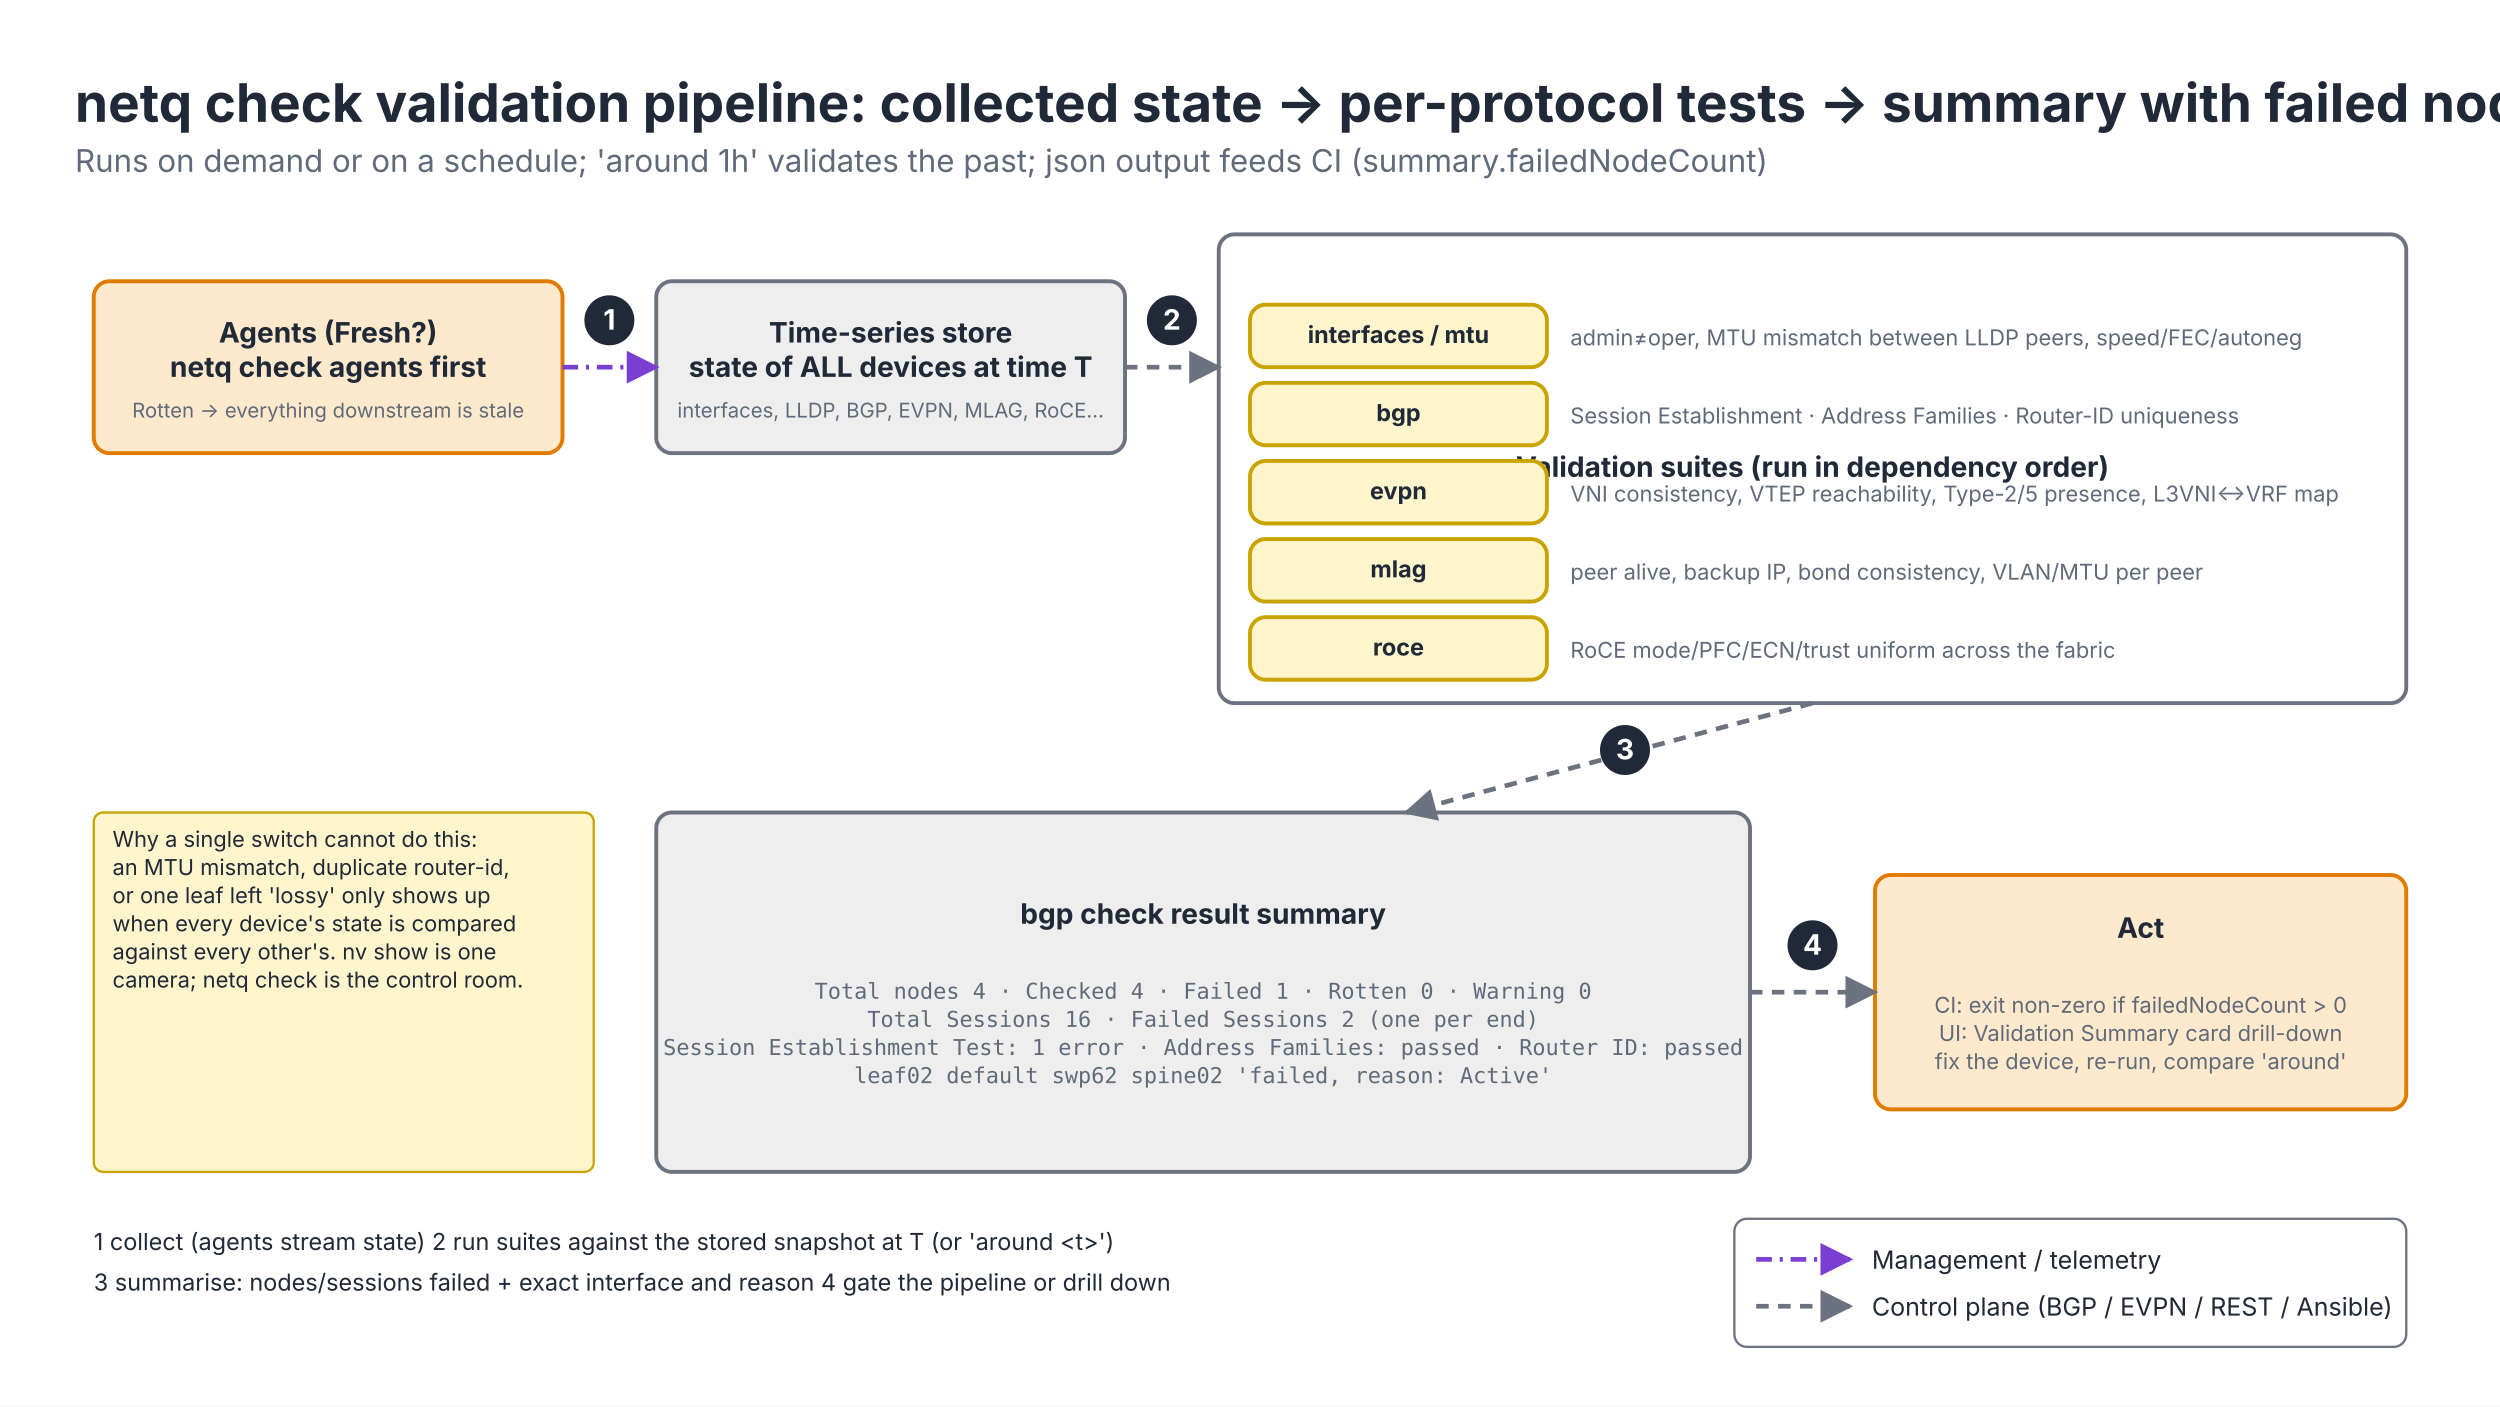
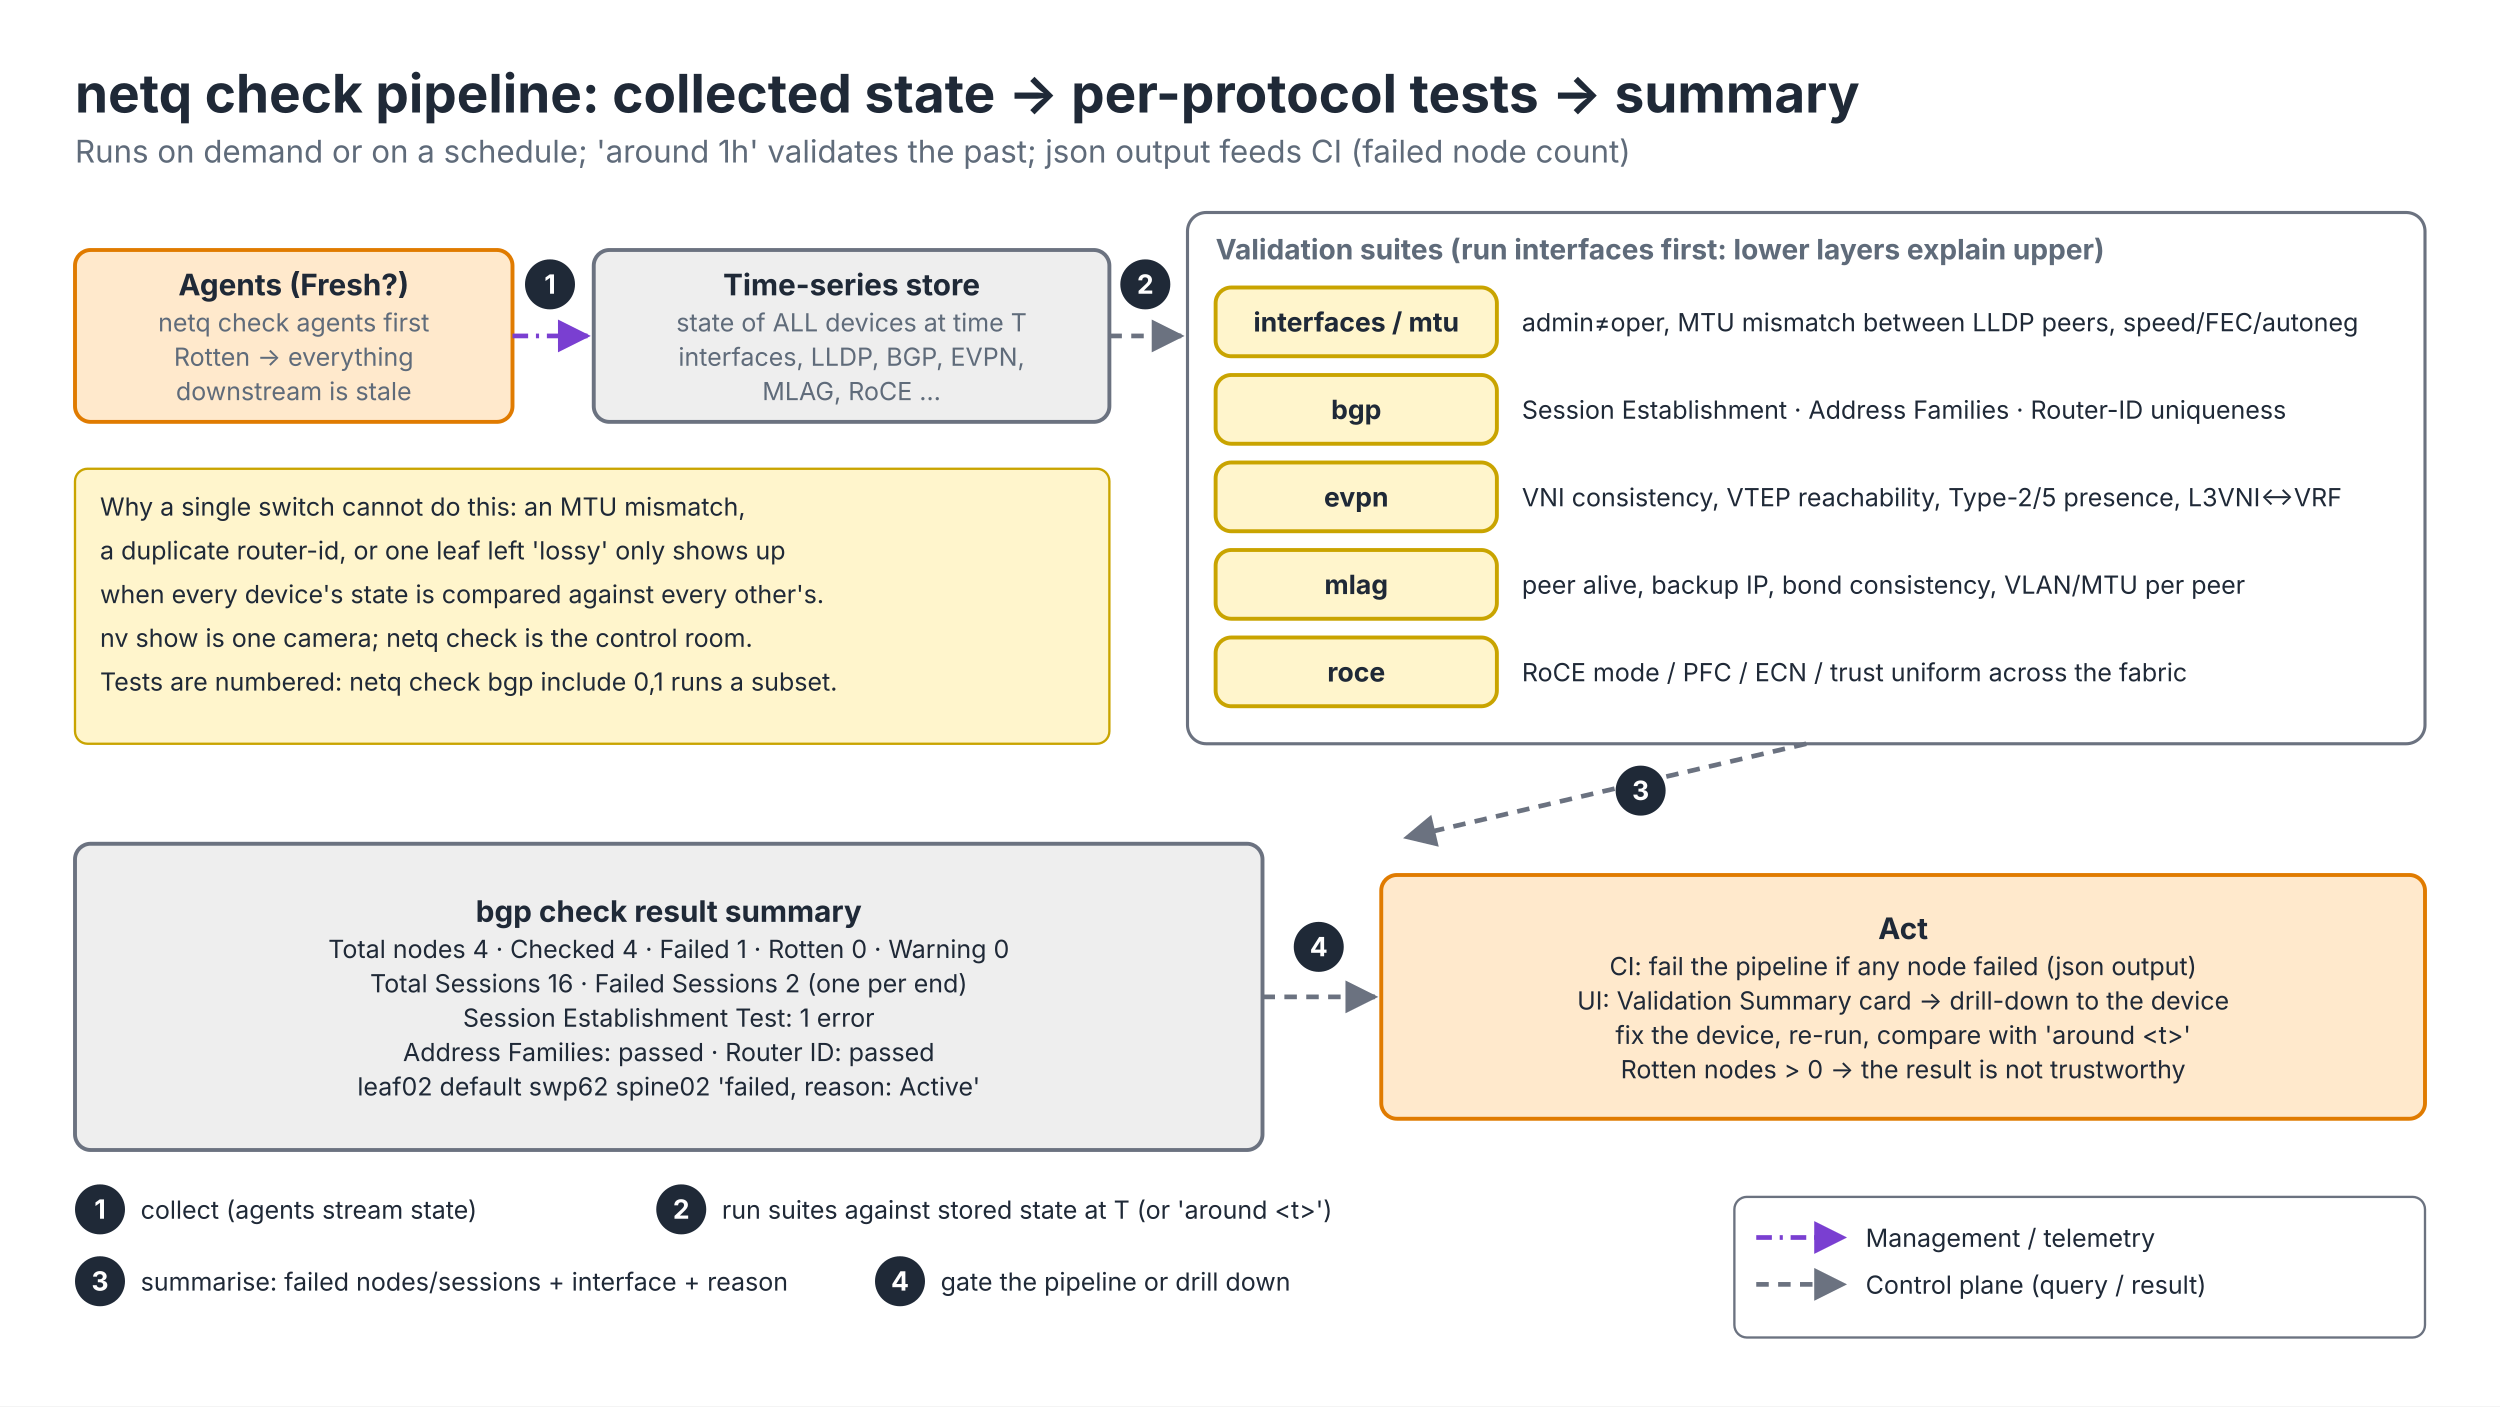
<svg xmlns="http://www.w3.org/2000/svg" viewBox="0 0 1600 900" width="100%" role="img">
  <defs>
    <marker id="arrow-orange" viewBox="0 0 10 10" refX="9" refY="5" markerWidth="7" markerHeight="7" orient="auto-start-reverse">
      <path d="M0,0 L10,5 L0,10 z" fill="#e07b00" />
    </marker>
    <marker id="arrow-blue" viewBox="0 0 10 10" refX="9" refY="5" markerWidth="7" markerHeight="7" orient="auto-start-reverse">
      <path d="M0,0 L10,5 L0,10 z" fill="#2f6fdb" />
    </marker>
    <marker id="arrow-gray" viewBox="0 0 10 10" refX="9" refY="5" markerWidth="7" markerHeight="7" orient="auto-start-reverse">
      <path d="M0,0 L10,5 L0,10 z" fill="#6b7280" />
    </marker>
    <marker id="arrow-red" viewBox="0 0 10 10" refX="9" refY="5" markerWidth="7" markerHeight="7" orient="auto-start-reverse">
      <path d="M0,0 L10,5 L0,10 z" fill="#d93025" />
    </marker>
    <marker id="arrow-purple" viewBox="0 0 10 10" refX="9" refY="5" markerWidth="7" markerHeight="7" orient="auto-start-reverse">
      <path d="M0,0 L10,5 L0,10 z" fill="#7a3fd1" />
    </marker>
    <marker id="arrow-dark" viewBox="0 0 10 10" refX="9" refY="5" markerWidth="7" markerHeight="7" orient="auto-start-reverse">
      <path d="M0,0 L10,5 L0,10 z" fill="#1f2937" />
    </marker>
    <marker id="arrow-green" viewBox="0 0 10 10" refX="9" refY="5" markerWidth="7" markerHeight="7" orient="auto-start-reverse">
      <path d="M0,0 L10,5 L0,10 z" fill="#76b900" />
    </marker>
  </defs>
  <rect x="0" y="0" width="1600" height="900" fill="#ffffff" />
-   <text x="48" y="78" font-family="Inter, 'Segoe UI', Helvetica, Arial, sans-serif" font-size="34" font-weight="700" fill="#1f2937">netq check validation pipeline: collected state → per-protocol tests → summary with failed nodes/sessions</text>
-   <text x="48" y="110" font-family="Inter, 'Segoe UI', Helvetica, Arial, sans-serif" font-size="20" fill="#5f6b7a">Runs on demand or on a schedule; 'around 1h' validates the past; json output feeds CI (summary.failedNodeCount)</text>
+   <text x="48" y="72" font-family="Inter, 'Segoe UI', Helvetica, Arial, sans-serif" font-size="34" font-weight="700" fill="#1f2937" text-anchor="start">netq check pipeline: collected state → per-protocol tests → summary</text>
+   <text x="48" y="104" font-family="Inter, 'Segoe UI', Helvetica, Arial, sans-serif" font-size="20" font-weight="400" fill="#5f6b7a" text-anchor="start">Runs on demand or on a schedule; 'around 1h' validates the past; json output feeds CI (failed node count)</text>
  <g>
-     <rect x="60" y="180" width="300" height="110" rx="10" fill="#ffe9cc" stroke="#e07b00" stroke-width="2.5" />
-     <text x="210.0" y="219.2" font-family="Inter, 'Segoe UI', Helvetica, Arial, sans-serif" font-size="18" font-weight="700" fill="#1f2937" text-anchor="middle">Agents (Fresh?)</text>
-     <text x="210.0" y="241.2" font-family="Inter, 'Segoe UI', Helvetica, Arial, sans-serif" font-size="18" font-weight="700" fill="#1f2937" text-anchor="middle">netq check agents first</text>
-     <text x="210.0" y="267.2" font-family="Inter, 'Segoe UI', Helvetica, Arial, sans-serif" font-size="13" font-weight="400" fill="#5f6b7a" text-anchor="middle">Rotten → everything downstream is stale</text>
+     <rect x="48" y="160" width="280" height="110" rx="10" fill="#ffe9cc" stroke="#e07b00" stroke-width="2.5" />
+     <text x="188.0" y="189.0" font-family="Inter, 'Segoe UI', Helvetica, Arial, sans-serif" font-size="19" font-weight="700" fill="#1f2937" text-anchor="middle">Agents (Fresh?)</text>
+     <text x="188.0" y="212.1" font-family="Inter, 'Segoe UI', Helvetica, Arial, sans-serif" font-size="16" font-weight="400" fill="#5f6b7a" text-anchor="middle">netq check agents first</text>
+     <text x="188.0" y="234.1" font-family="Inter, 'Segoe UI', Helvetica, Arial, sans-serif" font-size="16" font-weight="400" fill="#5f6b7a" text-anchor="middle">Rotten → everything</text>
+     <text x="188.0" y="256.1" font-family="Inter, 'Segoe UI', Helvetica, Arial, sans-serif" font-size="16" font-weight="400" fill="#5f6b7a" text-anchor="middle">downstream is stale</text>
+   </g>
+   <line x1="328" y1="215" x2="376" y2="215" stroke="#7a3fd1" stroke-width="3" stroke-dasharray="10 5 2 5" marker-end="url(#arrow-purple)" />
+   <g>
+     <circle cx="352" cy="182" r="16" fill="#1f2937" />
+     <text x="352" y="188" font-family="Inter, 'Segoe UI', Helvetica, Arial, sans-serif" font-size="17" font-weight="700" fill="#ffffff" text-anchor="middle">1</text>
  </g>
  <g>
-     <rect x="420" y="180" width="300" height="110" rx="10" fill="#eeeeee" stroke="#6b7280" stroke-width="2.5" />
-     <text x="570.0" y="219.2" font-family="Inter, 'Segoe UI', Helvetica, Arial, sans-serif" font-size="18" font-weight="700" fill="#1f2937" text-anchor="middle">Time-series store</text>
-     <text x="570.0" y="241.2" font-family="Inter, 'Segoe UI', Helvetica, Arial, sans-serif" font-size="18" font-weight="700" fill="#1f2937" text-anchor="middle">state of ALL devices at time T</text>
-     <text x="570.0" y="267.2" font-family="Inter, 'Segoe UI', Helvetica, Arial, sans-serif" font-size="13" font-weight="400" fill="#5f6b7a" text-anchor="middle">interfaces, LLDP, BGP, EVPN, MLAG, RoCE…</text>
+     <rect x="380" y="160" width="330" height="110" rx="10" fill="#eeeeee" stroke="#6b7280" stroke-width="2.5" />
+     <text x="545.0" y="189.0" font-family="Inter, 'Segoe UI', Helvetica, Arial, sans-serif" font-size="19" font-weight="700" fill="#1f2937" text-anchor="middle">Time-series store</text>
+     <text x="545.0" y="212.1" font-family="Inter, 'Segoe UI', Helvetica, Arial, sans-serif" font-size="16" font-weight="400" fill="#5f6b7a" text-anchor="middle">state of ALL devices at time T</text>
+     <text x="545.0" y="234.1" font-family="Inter, 'Segoe UI', Helvetica, Arial, sans-serif" font-size="16" font-weight="400" fill="#5f6b7a" text-anchor="middle">interfaces, LLDP, BGP, EVPN,</text>
+     <text x="545.0" y="256.1" font-family="Inter, 'Segoe UI', Helvetica, Arial, sans-serif" font-size="16" font-weight="400" fill="#5f6b7a" text-anchor="middle">MLAG, RoCE …</text>
  </g>
-   <line x1="360" y1="235" x2="420" y2="235" stroke="#7a3fd1" stroke-width="3" stroke-dasharray="10 5 2 5" marker-end="url(#arrow-purple)" />
+   <line x1="710" y1="215" x2="756" y2="215" stroke="#6b7280" stroke-width="3" stroke-dasharray="8 6" marker-end="url(#arrow-gray)" />
  <g>
-     <circle cx="390" cy="205" r="16" fill="#1f2937" />
-     <text x="390" y="211" font-family="Inter, 'Segoe UI', Helvetica, Arial, sans-serif" font-size="18" font-weight="700" fill="#ffffff" text-anchor="middle">1</text>
+     <circle cx="733" cy="182" r="16" fill="#1f2937" />
+     <text x="733" y="188" font-family="Inter, 'Segoe UI', Helvetica, Arial, sans-serif" font-size="17" font-weight="700" fill="#ffffff" text-anchor="middle">2</text>
+   </g>
+   <rect x="760" y="136" width="792" height="340" rx="12" fill="#ffffff" stroke="#6b7280" stroke-width="2" />
+   <text x="778" y="166" font-family="Inter, 'Segoe UI', Helvetica, Arial, sans-serif" font-size="18" font-weight="700" fill="#5f6b7a" text-anchor="start">Validation suites (run interfaces first: lower layers explain upper)</text>
+   <g>
+     <rect x="778" y="184" width="180" height="44" rx="10" fill="#fff5cc" stroke="#c9a400" stroke-width="2.5" />
+     <text x="868.0" y="212.2" font-family="Inter, 'Segoe UI', Helvetica, Arial, sans-serif" font-size="17" font-weight="700" fill="#1f2937" text-anchor="middle">interfaces / mtu</text>
+   </g>
+   <text x="974" y="212" font-family="Inter, 'Segoe UI', Helvetica, Arial, sans-serif" font-size="16" font-weight="400" fill="#1f2937" text-anchor="start">admin≠oper, MTU mismatch between LLDP peers, speed/FEC/autoneg</text>
+   <g>
+     <rect x="778" y="240" width="180" height="44" rx="10" fill="#fff5cc" stroke="#c9a400" stroke-width="2.5" />
+     <text x="868.0" y="268.2" font-family="Inter, 'Segoe UI', Helvetica, Arial, sans-serif" font-size="17" font-weight="700" fill="#1f2937" text-anchor="middle">bgp</text>
+   </g>
+   <text x="974" y="268" font-family="Inter, 'Segoe UI', Helvetica, Arial, sans-serif" font-size="16" font-weight="400" fill="#1f2937" text-anchor="start">Session Establishment · Address Families · Router-ID uniqueness</text>
+   <g>
+     <rect x="778" y="296" width="180" height="44" rx="10" fill="#fff5cc" stroke="#c9a400" stroke-width="2.5" />
+     <text x="868.0" y="324.2" font-family="Inter, 'Segoe UI', Helvetica, Arial, sans-serif" font-size="17" font-weight="700" fill="#1f2937" text-anchor="middle">evpn</text>
+   </g>
+   <text x="974" y="324" font-family="Inter, 'Segoe UI', Helvetica, Arial, sans-serif" font-size="16" font-weight="400" fill="#1f2937" text-anchor="start">VNI consistency, VTEP reachability, Type-2/5 presence, L3VNI↔VRF</text>
+   <g>
+     <rect x="778" y="352" width="180" height="44" rx="10" fill="#fff5cc" stroke="#c9a400" stroke-width="2.5" />
+     <text x="868.0" y="380.2" font-family="Inter, 'Segoe UI', Helvetica, Arial, sans-serif" font-size="17" font-weight="700" fill="#1f2937" text-anchor="middle">mlag</text>
+   </g>
+   <text x="974" y="380" font-family="Inter, 'Segoe UI', Helvetica, Arial, sans-serif" font-size="16" font-weight="400" fill="#1f2937" text-anchor="start">peer alive, backup IP, bond consistency, VLAN/MTU per peer</text>
+   <g>
+     <rect x="778" y="408" width="180" height="44" rx="10" fill="#fff5cc" stroke="#c9a400" stroke-width="2.5" />
+     <text x="868.0" y="436.2" font-family="Inter, 'Segoe UI', Helvetica, Arial, sans-serif" font-size="17" font-weight="700" fill="#1f2937" text-anchor="middle">roce</text>
+   </g>
+   <text x="974" y="436" font-family="Inter, 'Segoe UI', Helvetica, Arial, sans-serif" font-size="16" font-weight="400" fill="#1f2937" text-anchor="start">RoCE mode / PFC / ECN / trust uniform across the fabric</text>
+   <line x1="1156" y1="476" x2="900" y2="536" stroke="#6b7280" stroke-width="3" stroke-dasharray="8 6" marker-end="url(#arrow-gray)" />
+   <g>
+     <circle cx="1050" cy="506" r="16" fill="#1f2937" />
+     <text x="1050" y="512" font-family="Inter, 'Segoe UI', Helvetica, Arial, sans-serif" font-size="17" font-weight="700" fill="#ffffff" text-anchor="middle">3</text>
  </g>
  <g>
-     <rect x="780" y="150" width="760" height="300" rx="10" fill="#ffffff" stroke="#6b7280" stroke-width="2.5" />
-     <text x="1160.0" y="305.2" font-family="Inter, 'Segoe UI', Helvetica, Arial, sans-serif" font-size="18" font-weight="700" fill="#1f2937" text-anchor="middle">Validation suites (run in dependency order)</text>
+     <rect x="48" y="300" width="662" height="176" rx="8" fill="#fff5cc" stroke="#c9a400" stroke-width="1.5" />
+   </g>
+   <text x="64" y="330" font-family="Inter, 'Segoe UI', Helvetica, Arial, sans-serif" font-size="16" font-weight="400" fill="#1f2937" text-anchor="start">Why a single switch cannot do this: an MTU mismatch,</text>
+   <text x="64" y="358" font-family="Inter, 'Segoe UI', Helvetica, Arial, sans-serif" font-size="16" font-weight="400" fill="#1f2937" text-anchor="start">a duplicate router-id, or one leaf left 'lossy' only shows up</text>
+   <text x="64" y="386" font-family="Inter, 'Segoe UI', Helvetica, Arial, sans-serif" font-size="16" font-weight="400" fill="#1f2937" text-anchor="start">when every device's state is compared against every other's.</text>
+   <text x="64" y="414" font-family="Inter, 'Segoe UI', Helvetica, Arial, sans-serif" font-size="16" font-weight="400" fill="#1f2937" text-anchor="start">nv show is one camera; netq check is the control room.</text>
+   <text x="64" y="442" font-family="Inter, 'Segoe UI', Helvetica, Arial, sans-serif" font-size="16" font-weight="400" fill="#1f2937" text-anchor="start">Tests are numbered: netq check bgp include 0,1 runs a subset.</text>
+   <g>
+     <rect x="48" y="540" width="760" height="196" rx="10" fill="#eeeeee" stroke="#6b7280" stroke-width="2.5" />
+     <text x="428.0" y="590.0" font-family="Inter, 'Segoe UI', Helvetica, Arial, sans-serif" font-size="19" font-weight="700" fill="#1f2937" text-anchor="middle">bgp check result summary</text>
+     <text x="428.0" y="613.1" font-family="Inter, 'Segoe UI', Helvetica, Arial, sans-serif" font-size="16" font-weight="400" fill="#1f2937" text-anchor="middle">Total nodes 4 · Checked 4 · Failed 1 · Rotten 0 · Warning 0</text>
+     <text x="428.0" y="635.1" font-family="Inter, 'Segoe UI', Helvetica, Arial, sans-serif" font-size="16" font-weight="400" fill="#1f2937" text-anchor="middle">Total Sessions 16 · Failed Sessions 2 (one per end)</text>
+     <text x="428.0" y="657.1" font-family="Inter, 'Segoe UI', Helvetica, Arial, sans-serif" font-size="16" font-weight="400" fill="#1f2937" text-anchor="middle">Session Establishment Test: 1 error</text>
+     <text x="428.0" y="679.1" font-family="Inter, 'Segoe UI', Helvetica, Arial, sans-serif" font-size="16" font-weight="400" fill="#1f2937" text-anchor="middle">Address Families: passed · Router ID: passed</text>
+     <text x="428.0" y="701.1" font-family="Inter, 'Segoe UI', Helvetica, Arial, sans-serif" font-size="16" font-weight="400" fill="#1f2937" text-anchor="middle">leaf02 default swp62 spine02 'failed, reason: Active'</text>
+   </g>
+   <line x1="808" y1="638" x2="880" y2="638" stroke="#6b7280" stroke-width="3" stroke-dasharray="8 6" marker-end="url(#arrow-gray)" />
+   <g>
+     <circle cx="844" cy="606" r="16" fill="#1f2937" />
+     <text x="844" y="612" font-family="Inter, 'Segoe UI', Helvetica, Arial, sans-serif" font-size="17" font-weight="700" fill="#ffffff" text-anchor="middle">4</text>
  </g>
  <g>
-     <rect x="800" y="195" width="190" height="40" rx="10" fill="#fff5cc" stroke="#c9a400" stroke-width="2.5" />
-     <text x="895.0" y="219.5" font-family="Inter, 'Segoe UI', Helvetica, Arial, sans-serif" font-size="15" font-weight="700" fill="#1f2937" text-anchor="middle">interfaces / mtu</text>
-   </g>
-   <text x="1005" y="221" font-family="Inter, 'Segoe UI', Helvetica, Arial, sans-serif" font-size="14" font-weight="400" fill="#5f6b7a" text-anchor="start">admin≠oper, MTU mismatch between LLDP peers, speed/FEC/autoneg</text>
-   <g>
-     <rect x="800" y="245" width="190" height="40" rx="10" fill="#fff5cc" stroke="#c9a400" stroke-width="2.5" />
-     <text x="895.0" y="269.5" font-family="Inter, 'Segoe UI', Helvetica, Arial, sans-serif" font-size="15" font-weight="700" fill="#1f2937" text-anchor="middle">bgp</text>
-   </g>
-   <text x="1005" y="271" font-family="Inter, 'Segoe UI', Helvetica, Arial, sans-serif" font-size="14" font-weight="400" fill="#5f6b7a" text-anchor="start">Session Establishment · Address Families · Router-ID uniqueness</text>
-   <g>
-     <rect x="800" y="295" width="190" height="40" rx="10" fill="#fff5cc" stroke="#c9a400" stroke-width="2.5" />
-     <text x="895.0" y="319.5" font-family="Inter, 'Segoe UI', Helvetica, Arial, sans-serif" font-size="15" font-weight="700" fill="#1f2937" text-anchor="middle">evpn</text>
-   </g>
-   <text x="1005" y="321" font-family="Inter, 'Segoe UI', Helvetica, Arial, sans-serif" font-size="14" font-weight="400" fill="#5f6b7a" text-anchor="start">VNI consistency, VTEP reachability, Type-2/5 presence, L3VNI↔VRF map</text>
-   <g>
-     <rect x="800" y="345" width="190" height="40" rx="10" fill="#fff5cc" stroke="#c9a400" stroke-width="2.5" />
-     <text x="895.0" y="369.5" font-family="Inter, 'Segoe UI', Helvetica, Arial, sans-serif" font-size="15" font-weight="700" fill="#1f2937" text-anchor="middle">mlag</text>
-   </g>
-   <text x="1005" y="371" font-family="Inter, 'Segoe UI', Helvetica, Arial, sans-serif" font-size="14" font-weight="400" fill="#5f6b7a" text-anchor="start">peer alive, backup IP, bond consistency, VLAN/MTU per peer</text>
-   <g>
-     <rect x="800" y="395" width="190" height="40" rx="10" fill="#fff5cc" stroke="#c9a400" stroke-width="2.5" />
-     <text x="895.0" y="419.5" font-family="Inter, 'Segoe UI', Helvetica, Arial, sans-serif" font-size="15" font-weight="700" fill="#1f2937" text-anchor="middle">roce</text>
-   </g>
-   <text x="1005" y="421" font-family="Inter, 'Segoe UI', Helvetica, Arial, sans-serif" font-size="14" font-weight="400" fill="#5f6b7a" text-anchor="start">RoCE mode/PFC/ECN/trust uniform across the fabric</text>
-   <line x1="720" y1="235" x2="780" y2="235" stroke="#6b7280" stroke-width="3" stroke-dasharray="8 6" marker-end="url(#arrow-gray)" />
-   <g>
-     <circle cx="750" cy="205" r="16" fill="#1f2937" />
-     <text x="750" y="211" font-family="Inter, 'Segoe UI', Helvetica, Arial, sans-serif" font-size="18" font-weight="700" fill="#ffffff" text-anchor="middle">2</text>
+     <rect x="884" y="560" width="668" height="156" rx="10" fill="#ffe9cc" stroke="#e07b00" stroke-width="2.5" />
+     <text x="1218.0" y="601.0" font-family="Inter, 'Segoe UI', Helvetica, Arial, sans-serif" font-size="19" font-weight="700" fill="#1f2937" text-anchor="middle">Act</text>
+     <text x="1218.0" y="624.1" font-family="Inter, 'Segoe UI', Helvetica, Arial, sans-serif" font-size="16" font-weight="400" fill="#1f2937" text-anchor="middle">CI: fail the pipeline if any node failed (json output)</text>
+     <text x="1218.0" y="646.1" font-family="Inter, 'Segoe UI', Helvetica, Arial, sans-serif" font-size="16" font-weight="400" fill="#1f2937" text-anchor="middle">UI: Validation Summary card → drill-down to the device</text>
+     <text x="1218.0" y="668.1" font-family="Inter, 'Segoe UI', Helvetica, Arial, sans-serif" font-size="16" font-weight="400" fill="#1f2937" text-anchor="middle">fix the device, re-run, compare with 'around &lt;t&gt;'</text>
+     <text x="1218.0" y="690.1" font-family="Inter, 'Segoe UI', Helvetica, Arial, sans-serif" font-size="16" font-weight="400" fill="#1f2937" text-anchor="middle">Rotten nodes &gt; 0 → the result is not trustworthy</text>
  </g>
  <g>
-     <rect x="420" y="520" width="700" height="230" rx="10" fill="#eeeeee" stroke="#6b7280" stroke-width="2.5" />
-     <text x="770.0" y="591.2" font-family="Inter, 'Segoe UI', Helvetica, Arial, sans-serif" font-size="18" font-weight="700" fill="#1f2937" text-anchor="middle">bgp check result summary</text>
-     <text x="770.0" y="639.2" font-family="'JetBrains Mono', Consolas, monospace" font-size="14" font-weight="400" fill="#5f6b7a" text-anchor="middle">Total nodes 4 · Checked 4 · Failed 1 · Rotten 0 · Warning 0</text>
-     <text x="770.0" y="657.2" font-family="'JetBrains Mono', Consolas, monospace" font-size="14" font-weight="400" fill="#5f6b7a" text-anchor="middle">Total Sessions 16 · Failed Sessions 2 (one per end)</text>
-     <text x="770.0" y="675.2" font-family="'JetBrains Mono', Consolas, monospace" font-size="14" font-weight="400" fill="#5f6b7a" text-anchor="middle">Session Establishment Test: 1 error · Address Families: passed · Router ID: passed</text>
-     <text x="770.0" y="693.2" font-family="'JetBrains Mono', Consolas, monospace" font-size="14" font-weight="400" fill="#5f6b7a" text-anchor="middle">leaf02  default  swp62  spine02  'failed, reason: Active'</text>
+     <circle cx="64" cy="774" r="16" fill="#1f2937" />
+     <text x="64" y="780" font-family="Inter, 'Segoe UI', Helvetica, Arial, sans-serif" font-size="17" font-weight="700" fill="#ffffff" text-anchor="middle">1</text>
  </g>
-   <line x1="1160" y1="450" x2="900" y2="520" stroke="#6b7280" stroke-width="3" stroke-dasharray="8 6" marker-end="url(#arrow-gray)" />
+   <text x="90" y="780" font-family="Inter, 'Segoe UI', Helvetica, Arial, sans-serif" font-size="16" font-weight="400" fill="#1f2937" text-anchor="start">collect (agents stream state)</text>
  <g>
-     <circle cx="1040" cy="480" r="16" fill="#1f2937" />
-     <text x="1040" y="486" font-family="Inter, 'Segoe UI', Helvetica, Arial, sans-serif" font-size="18" font-weight="700" fill="#ffffff" text-anchor="middle">3</text>
+     <circle cx="436" cy="774" r="16" fill="#1f2937" />
+     <text x="436" y="780" font-family="Inter, 'Segoe UI', Helvetica, Arial, sans-serif" font-size="17" font-weight="700" fill="#ffffff" text-anchor="middle">2</text>
  </g>
+   <text x="462" y="780" font-family="Inter, 'Segoe UI', Helvetica, Arial, sans-serif" font-size="16" font-weight="400" fill="#1f2937" text-anchor="start">run suites against stored state at T (or 'around &lt;t&gt;')</text>
  <g>
-     <rect x="1200" y="560" width="340" height="150" rx="10" fill="#ffe9cc" stroke="#e07b00" stroke-width="2.5" />
-     <text x="1370.0" y="600.2" font-family="Inter, 'Segoe UI', Helvetica, Arial, sans-serif" font-size="18" font-weight="700" fill="#1f2937" text-anchor="middle">Act</text>
-     <text x="1370.0" y="648.2" font-family="Inter, 'Segoe UI', Helvetica, Arial, sans-serif" font-size="14" font-weight="400" fill="#5f6b7a" text-anchor="middle">CI: exit non-zero if failedNodeCount &gt; 0</text>
-     <text x="1370.0" y="666.2" font-family="Inter, 'Segoe UI', Helvetica, Arial, sans-serif" font-size="14" font-weight="400" fill="#5f6b7a" text-anchor="middle">UI: Validation Summary card drill-down</text>
-     <text x="1370.0" y="684.2" font-family="Inter, 'Segoe UI', Helvetica, Arial, sans-serif" font-size="14" font-weight="400" fill="#5f6b7a" text-anchor="middle">fix the device, re-run, compare 'around'</text>
+     <circle cx="64" cy="820" r="16" fill="#1f2937" />
+     <text x="64" y="826" font-family="Inter, 'Segoe UI', Helvetica, Arial, sans-serif" font-size="17" font-weight="700" fill="#ffffff" text-anchor="middle">3</text>
  </g>
-   <line x1="1120" y1="635" x2="1200" y2="635" stroke="#6b7280" stroke-width="3" stroke-dasharray="8 6" marker-end="url(#arrow-gray)" />
+   <text x="90" y="826" font-family="Inter, 'Segoe UI', Helvetica, Arial, sans-serif" font-size="16" font-weight="400" fill="#1f2937" text-anchor="start">summarise: failed nodes/sessions + interface + reason</text>
  <g>
-     <circle cx="1160" cy="605" r="16" fill="#1f2937" />
-     <text x="1160" y="611" font-family="Inter, 'Segoe UI', Helvetica, Arial, sans-serif" font-size="18" font-weight="700" fill="#ffffff" text-anchor="middle">4</text>
+     <circle cx="576" cy="820" r="16" fill="#1f2937" />
+     <text x="576" y="826" font-family="Inter, 'Segoe UI', Helvetica, Arial, sans-serif" font-size="17" font-weight="700" fill="#ffffff" text-anchor="middle">4</text>
  </g>
+   <text x="602" y="826" font-family="Inter, 'Segoe UI', Helvetica, Arial, sans-serif" font-size="16" font-weight="400" fill="#1f2937" text-anchor="start">gate the pipeline or drill down</text>
  <g>
-     <rect x="60" y="520" width="320" height="230" rx="6" fill="#fff5cc" stroke="#c9a400" stroke-width="1.5" />
+     <rect x="1110" y="766" width="442" height="90" rx="8" fill="#ffffff" stroke="#6b7280" stroke-width="1.5" />
+     <line x1="1124" y1="792" x2="1180" y2="792" stroke="#7a3fd1" stroke-width="3" stroke-dasharray="10 5 2 5" marker-end="url(#arrow-purple)" />
+     <text x="1194" y="798" font-family="Inter, 'Segoe UI', Helvetica, Arial, sans-serif" font-size="16" font-weight="400" fill="#1f2937" text-anchor="start">Management / telemetry</text>
+     <line x1="1124" y1="822" x2="1180" y2="822" stroke="#6b7280" stroke-width="3" stroke-dasharray="8 6" marker-end="url(#arrow-gray)" />
+     <text x="1194" y="828" font-family="Inter, 'Segoe UI', Helvetica, Arial, sans-serif" font-size="16" font-weight="400" fill="#1f2937" text-anchor="start">Control plane (query / result)</text>
  </g>
-   <text x="72" y="542" font-family="Inter, 'Segoe UI', Helvetica, Arial, sans-serif" font-size="14" font-weight="400" fill="#1f2937" text-anchor="start">Why a single switch cannot do this:</text>
-   <text x="72" y="560" font-family="Inter, 'Segoe UI', Helvetica, Arial, sans-serif" font-size="14" font-weight="400" fill="#1f2937" text-anchor="start">an MTU mismatch, duplicate router-id,</text>
-   <text x="72" y="578" font-family="Inter, 'Segoe UI', Helvetica, Arial, sans-serif" font-size="14" font-weight="400" fill="#1f2937" text-anchor="start">or one leaf left 'lossy' only shows up</text>
-   <text x="72" y="596" font-family="Inter, 'Segoe UI', Helvetica, Arial, sans-serif" font-size="14" font-weight="400" fill="#1f2937" text-anchor="start">when every device's state is compared</text>
-   <text x="72" y="614" font-family="Inter, 'Segoe UI', Helvetica, Arial, sans-serif" font-size="14" font-weight="400" fill="#1f2937" text-anchor="start">against every other's. nv show is one</text>
-   <text x="72" y="632" font-family="Inter, 'Segoe UI', Helvetica, Arial, sans-serif" font-size="14" font-weight="400" fill="#1f2937" text-anchor="start">camera; netq check is the control room.</text>
-   <g>
-     <rect x="1110" y="780" width="430" height="82" rx="8" fill="#ffffff" stroke="#6b7280" stroke-width="1.5" />
-     <line x1="1124" y1="806" x2="1184" y2="806" stroke="#7a3fd1" stroke-width="3" stroke-dasharray="10 5 2 5" marker-end="url(#arrow-purple)" />
-     <text x="1198" y="812" font-family="Inter, 'Segoe UI', Helvetica, Arial, sans-serif" font-size="16" font-weight="400" fill="#1f2937" text-anchor="start">Management / telemetry</text>
-     <line x1="1124" y1="836" x2="1184" y2="836" stroke="#6b7280" stroke-width="3" stroke-dasharray="8 6" marker-end="url(#arrow-gray)" />
-     <text x="1198" y="842" font-family="Inter, 'Segoe UI', Helvetica, Arial, sans-serif" font-size="16" font-weight="400" fill="#1f2937" text-anchor="start">Control plane (BGP / EVPN / REST / Ansible)</text>
-   </g>
-   <text x="60" y="800" font-family="Inter, 'Segoe UI', Helvetica, Arial, sans-serif" font-size="15" font-weight="400" fill="#1f2937" text-anchor="start">1 collect (agents stream state)   2 run suites against the stored snapshot at T (or 'around &lt;t&gt;')</text>
-   <text x="60" y="826" font-family="Inter, 'Segoe UI', Helvetica, Arial, sans-serif" font-size="15" font-weight="400" fill="#1f2937" text-anchor="start">3 summarise: nodes/sessions failed + exact interface and reason   4 gate the pipeline or drill down</text>
</svg>
